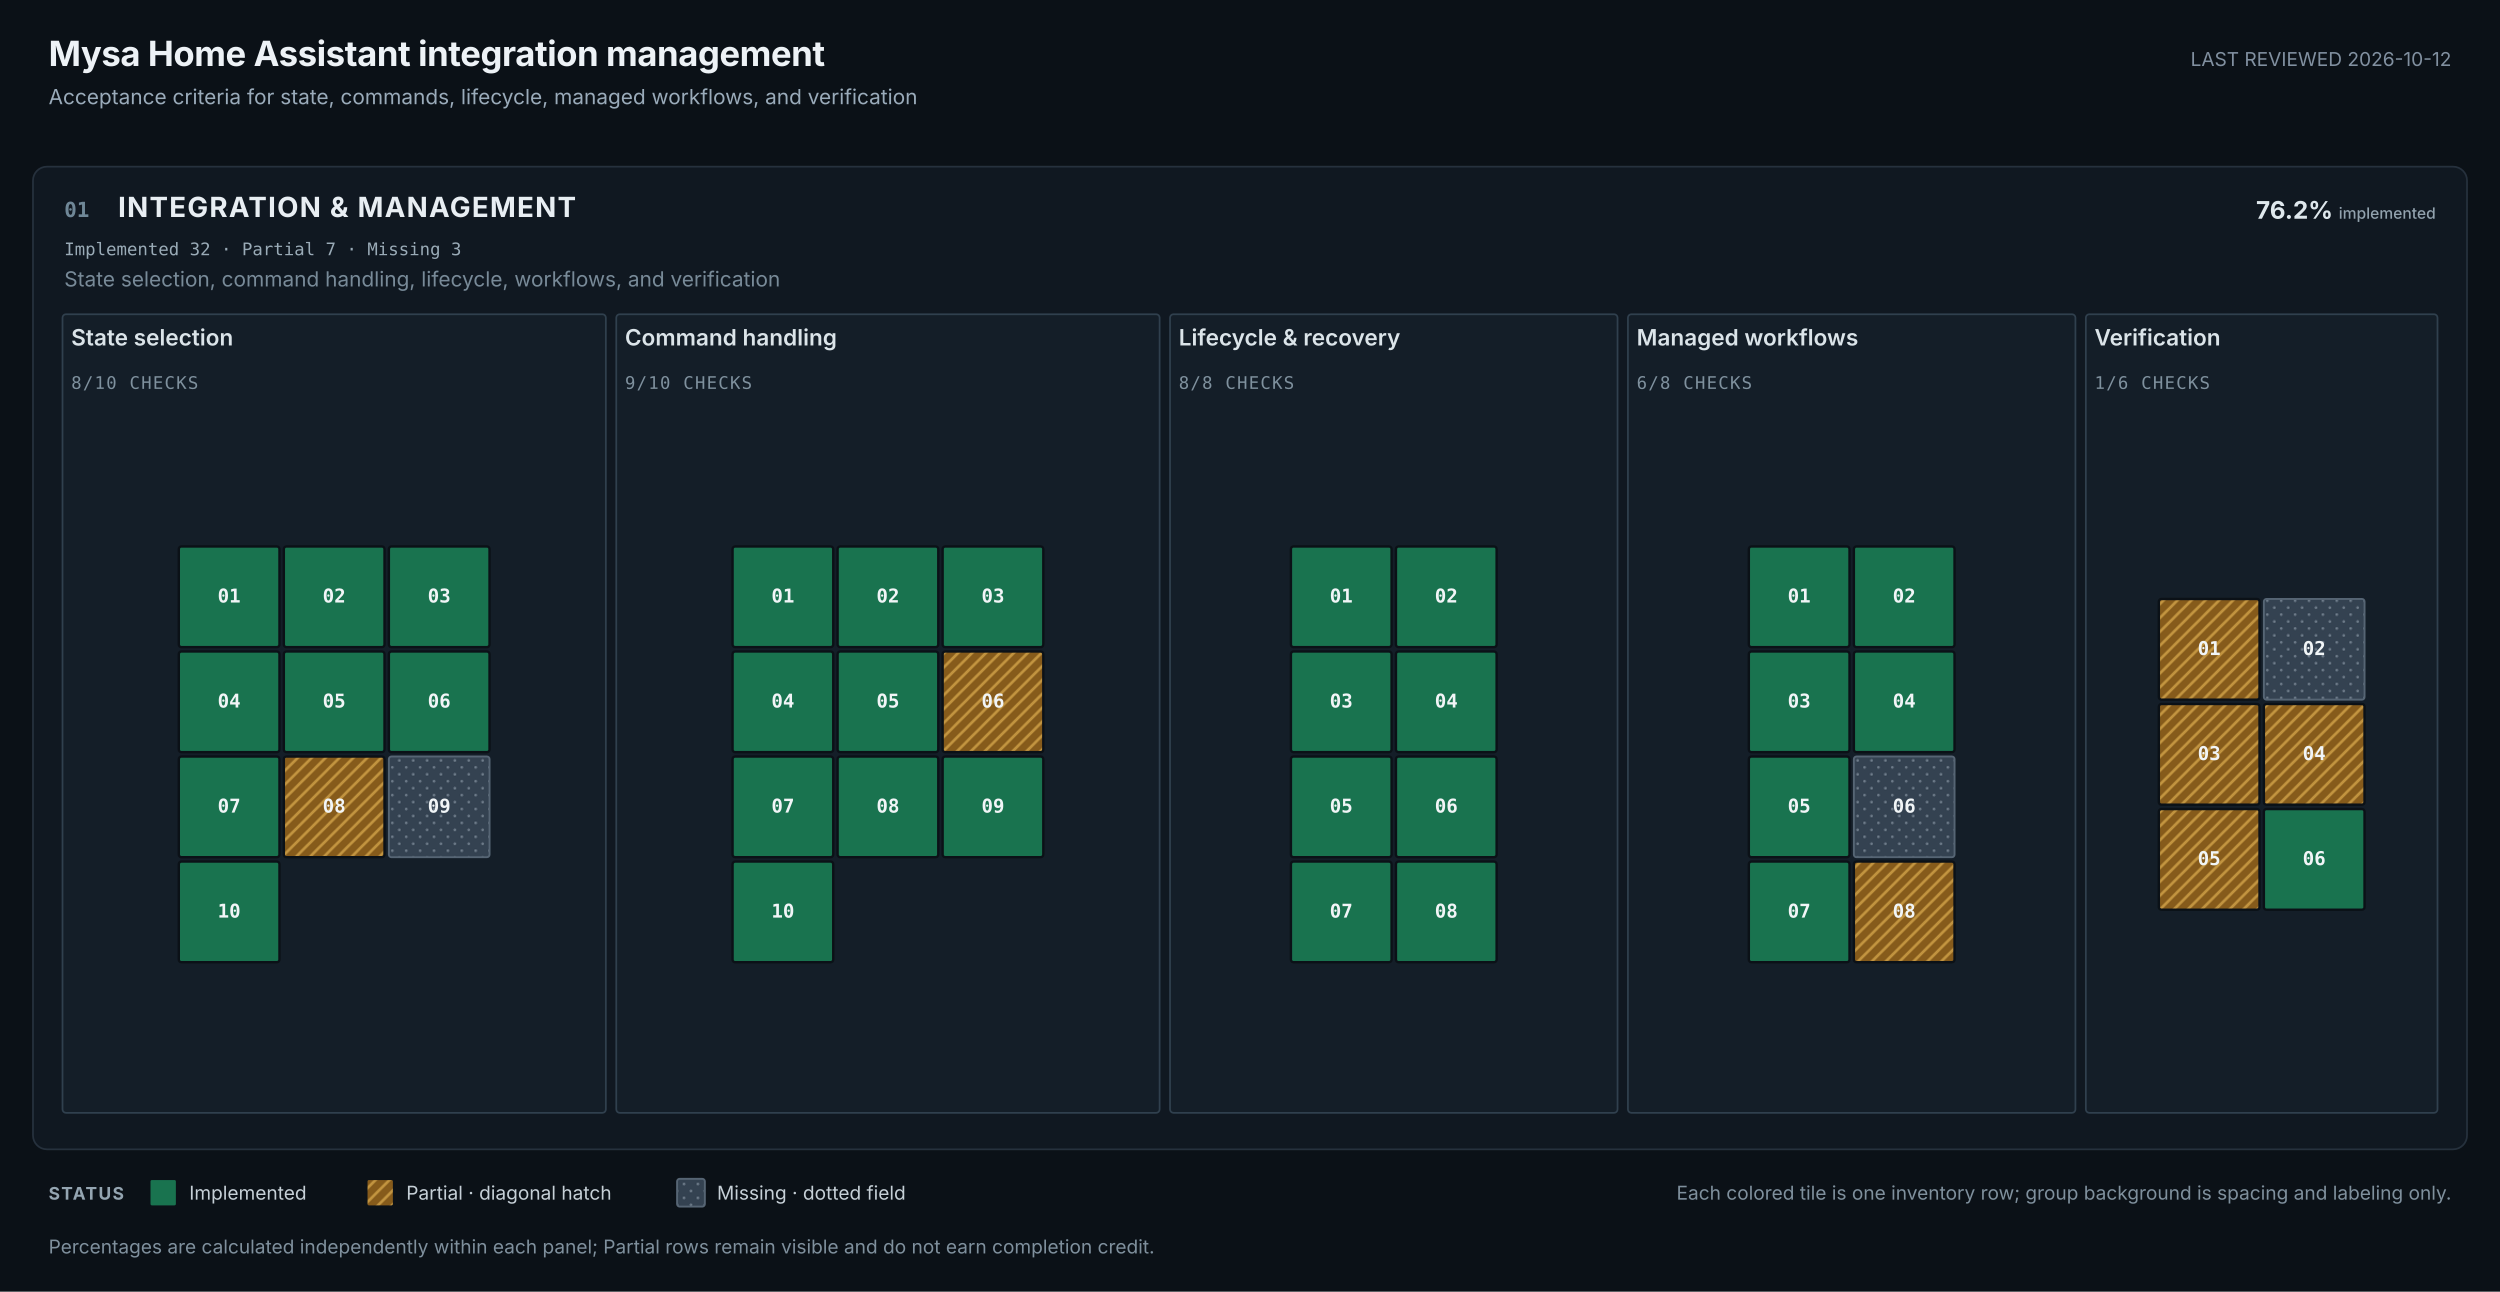
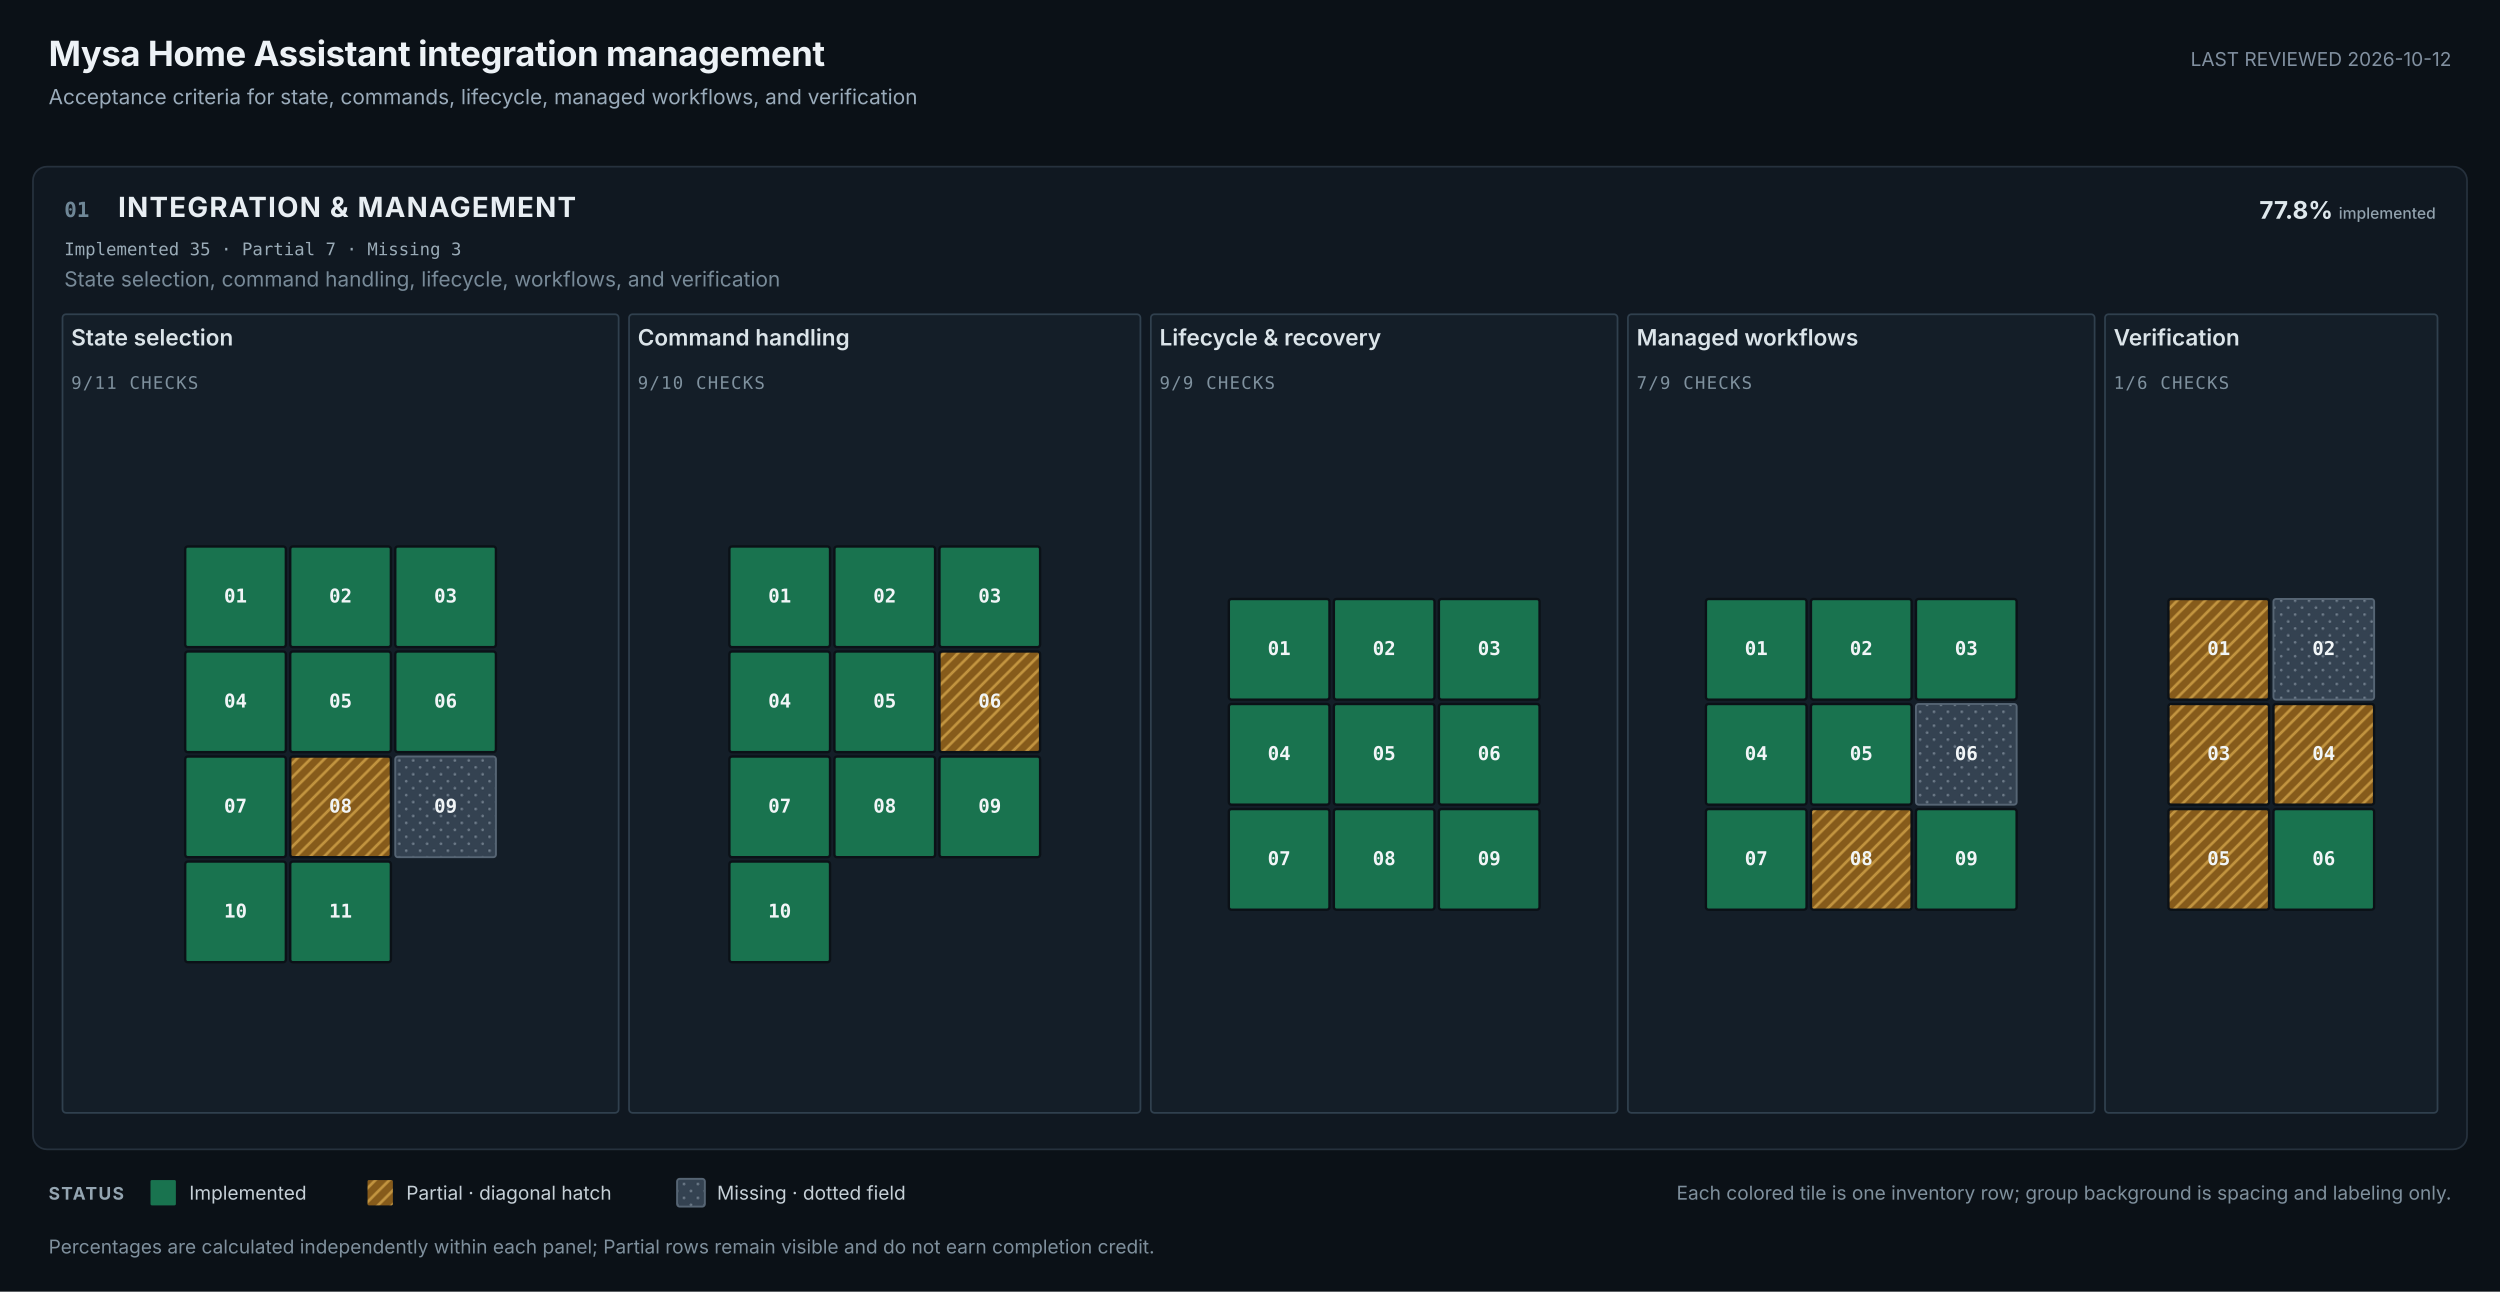
<svg xmlns="http://www.w3.org/2000/svg" width="1440" height="744" viewBox="0 0 1440 744" role="img" aria-labelledby="coverage-title coverage-description">
  <style>
    text { font-family: system-ui, -apple-system, BlinkMacSystemFont, "Segoe UI", sans-serif; }
    .canvas { fill: #0b1117; }
    .page-title { fill: #edf2f6; font-size: 20px; font-weight: 650; letter-spacing: -.25px; }
    .page-subtitle { fill: #9aabba; font-size: 12px; }
    .reviewed { fill: #8190a0; font-size: 11px; }
    .panel-frame { fill: #101821; stroke: #26313d; stroke-width: 1; }
    .panel-index { fill: #6f8797; font-family: ui-monospace, SFMono-Regular, Menlo, monospace; font-size: 12px; font-weight: 700; }
    .panel-title { fill: #e8eef3; font-size: 16px; font-weight: 700; letter-spacing: .7px; }
    .panel-percent { fill: #dfe8ed; font-size: 14px; font-weight: 650; }
    .percent-caption { fill: #92a2ae; font-size: 9px; font-weight: 500; }
    .panel-counts { fill: #9aabb7; font-family: ui-monospace, SFMono-Regular, Menlo, monospace; font-size: 10px; }
    .panel-subtitle { fill: #788a98; font-size: 12px; }
    .group-backdrop { fill: #141e28; stroke: #30404e; stroke-width: 1; }
    .group-name { fill: #dbe4e9; font-weight: 620; }
    .group-count { fill: #7f919e; font-family: ui-monospace, SFMono-Regular, Menlo, monospace; font-size: 10px; letter-spacing: .7px; }
    .tile { stroke: #0b1117; stroke-width: 1.4; }
    .swatch { stroke: #0b1117; stroke-width: 1.4; }
    .status-implemented { fill: #19734f; }
    .status-partial { fill: url(#partial-pattern); }
    .status-missing { fill: url(#missing-pattern); stroke: #566574; stroke-width: 1.1; }
    .tile-id { fill: #f1f5f7; font-family: ui-monospace, SFMono-Regular, Menlo, monospace; font-size: 11px; font-weight: 650; pointer-events: none; }
    .legend-title { fill: #94a5b1; font-size: 10px; font-weight: 650; letter-spacing: .8px; }
    .legend-label { fill: #c6d0d7; font-size: 11px; }
    .legend-note { fill: #7f909d; font-size: 11px; }
  </style>
  <defs>
    <pattern id="partial-pattern" width="8" height="8" patternUnits="userSpaceOnUse">
      <rect width="8" height="8" fill="#865b1b" />
      <path d="M-2 2L2-2 M0 8L8 0 M6 10L10 6" fill="none" stroke="#f1bf5c" stroke-width="1.6" opacity=".55" />
    </pattern>
    <pattern id="missing-pattern" width="8" height="8" patternUnits="userSpaceOnUse">
      <rect width="8" height="8" fill="#344251" />
      <circle cx="2" cy="2" r=".8" fill="#a5b2be" opacity=".48" />
      <circle cx="6" cy="6" r=".8" fill="#a5b2be" opacity=".48" />
    </pattern>
  </defs>
  <rect class="canvas" width="100%" height="100%" />
  <text class="page-title" x="28" y="38">Mysa Home Assistant integration management</text>
  <text class="page-subtitle" x="28" y="60">Acceptance criteria for state, commands, lifecycle, managed workflows, and verification</text>
  <text class="reviewed" x="1412" y="38" text-anchor="end">LAST REVIEWED  2026-10-12</text>
  <g class="panel" role="group" aria-label="Integration &amp; management">
    <rect class="panel-frame" x="19.0" y="96" width="1402.0" height="566" rx="8" />
    <text class="panel-index" x="37.0" y="125">01</text>
    <text class="panel-title" x="68.0" y="125">INTEGRATION &amp; MANAGEMENT</text>
-     <text class="panel-percent" x="1403.0" y="126" text-anchor="end">76.2% <tspan class="percent-caption">implemented</tspan>
+     <text class="panel-percent" x="1403.0" y="126" text-anchor="end">77.8% <tspan class="percent-caption">implemented</tspan>
    </text>
-     <text class="panel-counts" x="37.0" y="147">Implemented 32  ·  Partial 7  ·  Missing 3</text>
+     <text class="panel-counts" x="37.0" y="147">Implemented 35  ·  Partial 7  ·  Missing 3</text>
    <text class="panel-subtitle" x="37.0" y="165">State selection, command handling, lifecycle, workflows, and verification</text>
-     <g class="feature-group" role="group" aria-label="State selection, 8 of 10 checks implemented">
-       <rect class="group-backdrop" x="36.00" y="181.00" width="312.97" height="460.00" rx="2" />
+     <g class="feature-group" role="group" aria-label="State selection, 9 of 11 checks implemented">
+       <rect class="group-backdrop" x="36.00" y="181.00" width="320.33" height="460.00" rx="2" />
      <defs>
        <clipPath id="category-mgt-state">
-           <rect x="39.00" y="181.00" width="300.97" height="48.00" />
+           <rect x="39.00" y="181.00" width="308.33" height="48.00" />
        </clipPath>
      </defs>
      <text class="group-name" clip-path="url(#category-mgt-state)" x="41.00" y="199.00" font-size="13.0">
        <tspan x="41.00" dy="0.00">State selection</tspan>
      </text>
-       <text class="group-count" x="41.00" y="224.00" font-size="10.0">8/10 CHECKS</text>
-       <rect class="tile status-implemented" data-feature-id="MGT-STATE-01" x="102.98" y="314.75" width="58.00" height="58.00" rx="1.5" />
-       <text class="tile-id" x="131.98" y="347.05" text-anchor="middle">01</text>
-       <rect class="tile status-implemented" data-feature-id="MGT-STATE-02" x="163.48" y="314.75" width="58.00" height="58.00" rx="1.5" />
-       <text class="tile-id" x="192.48" y="347.05" text-anchor="middle">02</text>
-       <rect class="tile status-implemented" data-feature-id="MGT-STATE-03" x="223.98" y="314.75" width="58.00" height="58.00" rx="1.5" />
-       <text class="tile-id" x="252.98" y="347.05" text-anchor="middle">03</text>
-       <rect class="tile status-implemented" data-feature-id="MGT-STATE-04" x="102.98" y="375.25" width="58.00" height="58.00" rx="1.5" />
-       <text class="tile-id" x="131.98" y="407.55" text-anchor="middle">04</text>
-       <rect class="tile status-implemented" data-feature-id="MGT-STATE-05" x="163.48" y="375.25" width="58.00" height="58.00" rx="1.5" />
-       <text class="tile-id" x="192.48" y="407.55" text-anchor="middle">05</text>
-       <rect class="tile status-implemented" data-feature-id="MGT-STATE-06" x="223.98" y="375.25" width="58.00" height="58.00" rx="1.5" />
-       <text class="tile-id" x="252.98" y="407.55" text-anchor="middle">06</text>
-       <rect class="tile status-implemented" data-feature-id="MGT-STATE-07" x="102.98" y="435.75" width="58.00" height="58.00" rx="1.5" />
-       <text class="tile-id" x="131.98" y="468.05" text-anchor="middle">07</text>
-       <rect class="tile status-partial" data-feature-id="MGT-STATE-08" x="163.48" y="435.75" width="58.00" height="58.00" rx="1.5" />
-       <text class="tile-id" x="192.48" y="468.05" text-anchor="middle">08</text>
-       <rect class="tile status-missing" data-feature-id="MGT-STATE-09" x="223.98" y="435.75" width="58.00" height="58.00" rx="1.5" />
-       <text class="tile-id" x="252.98" y="468.05" text-anchor="middle">09</text>
-       <rect class="tile status-implemented" data-feature-id="MGT-STATE-10" x="102.98" y="496.25" width="58.00" height="58.00" rx="1.5" />
-       <text class="tile-id" x="131.98" y="528.55" text-anchor="middle">10</text>
+       <text class="group-count" x="41.00" y="224.00" font-size="10.0">9/11 CHECKS</text>
+       <rect class="tile status-implemented" data-feature-id="MGT-STATE-01" x="106.66" y="314.75" width="58.00" height="58.00" rx="1.5" />
+       <text class="tile-id" x="135.66" y="347.05" text-anchor="middle">01</text>
+       <rect class="tile status-implemented" data-feature-id="MGT-STATE-02" x="167.16" y="314.75" width="58.00" height="58.00" rx="1.5" />
+       <text class="tile-id" x="196.16" y="347.05" text-anchor="middle">02</text>
+       <rect class="tile status-implemented" data-feature-id="MGT-STATE-03" x="227.66" y="314.75" width="58.00" height="58.00" rx="1.5" />
+       <text class="tile-id" x="256.66" y="347.05" text-anchor="middle">03</text>
+       <rect class="tile status-implemented" data-feature-id="MGT-STATE-04" x="106.66" y="375.25" width="58.00" height="58.00" rx="1.5" />
+       <text class="tile-id" x="135.66" y="407.55" text-anchor="middle">04</text>
+       <rect class="tile status-implemented" data-feature-id="MGT-STATE-05" x="167.16" y="375.25" width="58.00" height="58.00" rx="1.5" />
+       <text class="tile-id" x="196.16" y="407.55" text-anchor="middle">05</text>
+       <rect class="tile status-implemented" data-feature-id="MGT-STATE-06" x="227.66" y="375.25" width="58.00" height="58.00" rx="1.5" />
+       <text class="tile-id" x="256.66" y="407.55" text-anchor="middle">06</text>
+       <rect class="tile status-implemented" data-feature-id="MGT-STATE-07" x="106.66" y="435.75" width="58.00" height="58.00" rx="1.5" />
+       <text class="tile-id" x="135.66" y="468.05" text-anchor="middle">07</text>
+       <rect class="tile status-partial" data-feature-id="MGT-STATE-08" x="167.16" y="435.75" width="58.00" height="58.00" rx="1.5" />
+       <text class="tile-id" x="196.16" y="468.05" text-anchor="middle">08</text>
+       <rect class="tile status-missing" data-feature-id="MGT-STATE-09" x="227.66" y="435.75" width="58.00" height="58.00" rx="1.5" />
+       <text class="tile-id" x="256.66" y="468.05" text-anchor="middle">09</text>
+       <rect class="tile status-implemented" data-feature-id="MGT-STATE-10" x="106.66" y="496.25" width="58.00" height="58.00" rx="1.5" />
+       <text class="tile-id" x="135.66" y="528.55" text-anchor="middle">10</text>
+       <rect class="tile status-implemented" data-feature-id="MGT-STATE-11" x="167.16" y="496.25" width="58.00" height="58.00" rx="1.5" />
+       <text class="tile-id" x="196.16" y="528.55" text-anchor="middle">11</text>
    </g>
    <g class="feature-group" role="group" aria-label="Command handling, 9 of 10 checks implemented">
-       <rect class="group-backdrop" x="354.97" y="181.00" width="312.97" height="460.00" rx="2" />
+       <rect class="group-backdrop" x="362.33" y="181.00" width="294.56" height="460.00" rx="2" />
      <defs>
        <clipPath id="category-mgt-command">
-           <rect x="357.97" y="181.00" width="300.97" height="48.00" />
-         </clipPath>
-       </defs>
-       <text class="group-name" clip-path="url(#category-mgt-command)" x="359.97" y="199.00" font-size="13.0">
-         <tspan x="359.97" dy="0.00">Command handling</tspan>
-       </text>
-       <text class="group-count" x="359.97" y="224.00" font-size="10.0">9/10 CHECKS</text>
-       <rect class="tile status-implemented" data-feature-id="MGT-COMMAND-01" x="421.95" y="314.75" width="58.00" height="58.00" rx="1.5" />
-       <text class="tile-id" x="450.95" y="347.05" text-anchor="middle">01</text>
-       <rect class="tile status-implemented" data-feature-id="MGT-COMMAND-02" x="482.45" y="314.75" width="58.00" height="58.00" rx="1.5" />
-       <text class="tile-id" x="511.45" y="347.05" text-anchor="middle">02</text>
-       <rect class="tile status-implemented" data-feature-id="MGT-COMMAND-03" x="542.95" y="314.75" width="58.00" height="58.00" rx="1.5" />
-       <text class="tile-id" x="571.95" y="347.05" text-anchor="middle">03</text>
-       <rect class="tile status-implemented" data-feature-id="MGT-COMMAND-04" x="421.95" y="375.25" width="58.00" height="58.00" rx="1.5" />
-       <text class="tile-id" x="450.95" y="407.55" text-anchor="middle">04</text>
-       <rect class="tile status-implemented" data-feature-id="MGT-COMMAND-05" x="482.45" y="375.25" width="58.00" height="58.00" rx="1.5" />
-       <text class="tile-id" x="511.45" y="407.55" text-anchor="middle">05</text>
-       <rect class="tile status-partial" data-feature-id="MGT-COMMAND-06" x="542.95" y="375.25" width="58.00" height="58.00" rx="1.5" />
-       <text class="tile-id" x="571.95" y="407.55" text-anchor="middle">06</text>
-       <rect class="tile status-implemented" data-feature-id="MGT-COMMAND-07" x="421.95" y="435.75" width="58.00" height="58.00" rx="1.5" />
-       <text class="tile-id" x="450.95" y="468.05" text-anchor="middle">07</text>
-       <rect class="tile status-implemented" data-feature-id="MGT-COMMAND-08" x="482.45" y="435.75" width="58.00" height="58.00" rx="1.5" />
-       <text class="tile-id" x="511.45" y="468.05" text-anchor="middle">08</text>
-       <rect class="tile status-implemented" data-feature-id="MGT-COMMAND-09" x="542.95" y="435.75" width="58.00" height="58.00" rx="1.5" />
-       <text class="tile-id" x="571.95" y="468.05" text-anchor="middle">09</text>
-       <rect class="tile status-implemented" data-feature-id="MGT-COMMAND-10" x="421.95" y="496.25" width="58.00" height="58.00" rx="1.5" />
-       <text class="tile-id" x="450.95" y="528.55" text-anchor="middle">10</text>
-     </g>
-     <g class="feature-group" role="group" aria-label="Lifecycle &amp; recovery, 8 of 8 checks implemented">
-       <rect class="group-backdrop" x="673.94" y="181.00" width="257.76" height="460.00" rx="2" />
+           <rect x="365.33" y="181.00" width="282.56" height="48.00" />
+         </clipPath>
+       </defs>
+       <text class="group-name" clip-path="url(#category-mgt-command)" x="367.33" y="199.00" font-size="13.0">
+         <tspan x="367.33" dy="0.00">Command handling</tspan>
+       </text>
+       <text class="group-count" x="367.33" y="224.00" font-size="10.0">9/10 CHECKS</text>
+       <rect class="tile status-implemented" data-feature-id="MGT-COMMAND-01" x="420.11" y="314.75" width="58.00" height="58.00" rx="1.5" />
+       <text class="tile-id" x="449.11" y="347.05" text-anchor="middle">01</text>
+       <rect class="tile status-implemented" data-feature-id="MGT-COMMAND-02" x="480.61" y="314.75" width="58.00" height="58.00" rx="1.5" />
+       <text class="tile-id" x="509.61" y="347.05" text-anchor="middle">02</text>
+       <rect class="tile status-implemented" data-feature-id="MGT-COMMAND-03" x="541.11" y="314.75" width="58.00" height="58.00" rx="1.5" />
+       <text class="tile-id" x="570.11" y="347.05" text-anchor="middle">03</text>
+       <rect class="tile status-implemented" data-feature-id="MGT-COMMAND-04" x="420.11" y="375.25" width="58.00" height="58.00" rx="1.5" />
+       <text class="tile-id" x="449.11" y="407.55" text-anchor="middle">04</text>
+       <rect class="tile status-implemented" data-feature-id="MGT-COMMAND-05" x="480.61" y="375.25" width="58.00" height="58.00" rx="1.5" />
+       <text class="tile-id" x="509.61" y="407.55" text-anchor="middle">05</text>
+       <rect class="tile status-partial" data-feature-id="MGT-COMMAND-06" x="541.11" y="375.25" width="58.00" height="58.00" rx="1.5" />
+       <text class="tile-id" x="570.11" y="407.55" text-anchor="middle">06</text>
+       <rect class="tile status-implemented" data-feature-id="MGT-COMMAND-07" x="420.11" y="435.75" width="58.00" height="58.00" rx="1.5" />
+       <text class="tile-id" x="449.11" y="468.05" text-anchor="middle">07</text>
+       <rect class="tile status-implemented" data-feature-id="MGT-COMMAND-08" x="480.61" y="435.75" width="58.00" height="58.00" rx="1.5" />
+       <text class="tile-id" x="509.61" y="468.05" text-anchor="middle">08</text>
+       <rect class="tile status-implemented" data-feature-id="MGT-COMMAND-09" x="541.11" y="435.75" width="58.00" height="58.00" rx="1.5" />
+       <text class="tile-id" x="570.11" y="468.05" text-anchor="middle">09</text>
+       <rect class="tile status-implemented" data-feature-id="MGT-COMMAND-10" x="420.11" y="496.25" width="58.00" height="58.00" rx="1.5" />
+       <text class="tile-id" x="449.11" y="528.55" text-anchor="middle">10</text>
+     </g>
+     <g class="feature-group" role="group" aria-label="Lifecycle &amp; recovery, 9 of 9 checks implemented">
+       <rect class="group-backdrop" x="662.89" y="181.00" width="268.80" height="460.00" rx="2" />
      <defs>
        <clipPath id="category-mgt-lifecycle">
-           <rect x="676.94" y="181.00" width="245.76" height="48.00" />
-         </clipPath>
-       </defs>
-       <text class="group-name" clip-path="url(#category-mgt-lifecycle)" x="678.94" y="199.00" font-size="13.0">
-         <tspan x="678.94" dy="0.00">Lifecycle &amp; recovery</tspan>
-       </text>
-       <text class="group-count" x="678.94" y="224.00" font-size="10.0">8/8 CHECKS</text>
-       <rect class="tile status-implemented" data-feature-id="MGT-LIFECYCLE-01" x="743.56" y="314.75" width="58.00" height="58.00" rx="1.5" />
-       <text class="tile-id" x="772.56" y="347.05" text-anchor="middle">01</text>
-       <rect class="tile status-implemented" data-feature-id="MGT-LIFECYCLE-02" x="804.06" y="314.75" width="58.00" height="58.00" rx="1.5" />
-       <text class="tile-id" x="833.06" y="347.05" text-anchor="middle">02</text>
-       <rect class="tile status-implemented" data-feature-id="MGT-LIFECYCLE-03" x="743.56" y="375.25" width="58.00" height="58.00" rx="1.5" />
-       <text class="tile-id" x="772.56" y="407.55" text-anchor="middle">03</text>
-       <rect class="tile status-implemented" data-feature-id="MGT-LIFECYCLE-04" x="804.06" y="375.25" width="58.00" height="58.00" rx="1.5" />
-       <text class="tile-id" x="833.06" y="407.55" text-anchor="middle">04</text>
-       <rect class="tile status-implemented" data-feature-id="MGT-LIFECYCLE-05" x="743.56" y="435.75" width="58.00" height="58.00" rx="1.5" />
-       <text class="tile-id" x="772.56" y="468.05" text-anchor="middle">05</text>
-       <rect class="tile status-implemented" data-feature-id="MGT-LIFECYCLE-06" x="804.06" y="435.75" width="58.00" height="58.00" rx="1.5" />
-       <text class="tile-id" x="833.06" y="468.05" text-anchor="middle">06</text>
-       <rect class="tile status-implemented" data-feature-id="MGT-LIFECYCLE-07" x="743.56" y="496.25" width="58.00" height="58.00" rx="1.5" />
-       <text class="tile-id" x="772.56" y="528.55" text-anchor="middle">07</text>
-       <rect class="tile status-implemented" data-feature-id="MGT-LIFECYCLE-08" x="804.06" y="496.25" width="58.00" height="58.00" rx="1.5" />
-       <text class="tile-id" x="833.06" y="528.55" text-anchor="middle">08</text>
-     </g>
-     <g class="feature-group" role="group" aria-label="Managed workflows, 6 of 8 checks implemented">
-       <rect class="group-backdrop" x="937.69" y="181.00" width="257.76" height="460.00" rx="2" />
+           <rect x="665.89" y="181.00" width="256.80" height="48.00" />
+         </clipPath>
+       </defs>
+       <text class="group-name" clip-path="url(#category-mgt-lifecycle)" x="667.89" y="199.00" font-size="13.0">
+         <tspan x="667.89" dy="0.00">Lifecycle &amp; recovery</tspan>
+       </text>
+       <text class="group-count" x="667.89" y="224.00" font-size="10.0">9/9 CHECKS</text>
+       <rect class="tile status-implemented" data-feature-id="MGT-LIFECYCLE-01" x="707.79" y="345.00" width="58.00" height="58.00" rx="1.5" />
+       <text class="tile-id" x="736.79" y="377.30" text-anchor="middle">01</text>
+       <rect class="tile status-implemented" data-feature-id="MGT-LIFECYCLE-02" x="768.29" y="345.00" width="58.00" height="58.00" rx="1.5" />
+       <text class="tile-id" x="797.29" y="377.30" text-anchor="middle">02</text>
+       <rect class="tile status-implemented" data-feature-id="MGT-LIFECYCLE-03" x="828.79" y="345.00" width="58.00" height="58.00" rx="1.5" />
+       <text class="tile-id" x="857.79" y="377.30" text-anchor="middle">03</text>
+       <rect class="tile status-implemented" data-feature-id="MGT-LIFECYCLE-04" x="707.79" y="405.50" width="58.00" height="58.00" rx="1.5" />
+       <text class="tile-id" x="736.79" y="437.80" text-anchor="middle">04</text>
+       <rect class="tile status-implemented" data-feature-id="MGT-LIFECYCLE-05" x="768.29" y="405.50" width="58.00" height="58.00" rx="1.5" />
+       <text class="tile-id" x="797.29" y="437.80" text-anchor="middle">05</text>
+       <rect class="tile status-implemented" data-feature-id="MGT-LIFECYCLE-06" x="828.79" y="405.50" width="58.00" height="58.00" rx="1.5" />
+       <text class="tile-id" x="857.79" y="437.80" text-anchor="middle">06</text>
+       <rect class="tile status-implemented" data-feature-id="MGT-LIFECYCLE-07" x="707.79" y="466.00" width="58.00" height="58.00" rx="1.5" />
+       <text class="tile-id" x="736.79" y="498.30" text-anchor="middle">07</text>
+       <rect class="tile status-implemented" data-feature-id="MGT-LIFECYCLE-08" x="768.29" y="466.00" width="58.00" height="58.00" rx="1.5" />
+       <text class="tile-id" x="797.29" y="498.30" text-anchor="middle">08</text>
+       <rect class="tile status-implemented" data-feature-id="MGT-LIFECYCLE-09" x="828.79" y="466.00" width="58.00" height="58.00" rx="1.5" />
+       <text class="tile-id" x="857.79" y="498.30" text-anchor="middle">09</text>
+     </g>
+     <g class="feature-group" role="group" aria-label="Managed workflows, 7 of 9 checks implemented">
+       <rect class="group-backdrop" x="937.69" y="181.00" width="268.80" height="460.00" rx="2" />
      <defs>
        <clipPath id="category-mgt-workflow">
-           <rect x="940.69" y="181.00" width="245.76" height="48.00" />
+           <rect x="940.69" y="181.00" width="256.80" height="48.00" />
        </clipPath>
      </defs>
      <text class="group-name" clip-path="url(#category-mgt-workflow)" x="942.69" y="199.00" font-size="13.0">
        <tspan x="942.69" dy="0.00">Managed workflows</tspan>
      </text>
-       <text class="group-count" x="942.69" y="224.00" font-size="10.0">6/8 CHECKS</text>
-       <rect class="tile status-implemented" data-feature-id="MGT-WORKFLOW-01" x="1007.32" y="314.75" width="58.00" height="58.00" rx="1.5" />
-       <text class="tile-id" x="1036.32" y="347.05" text-anchor="middle">01</text>
-       <rect class="tile status-implemented" data-feature-id="MGT-WORKFLOW-02" x="1067.82" y="314.75" width="58.00" height="58.00" rx="1.5" />
-       <text class="tile-id" x="1096.82" y="347.05" text-anchor="middle">02</text>
-       <rect class="tile status-implemented" data-feature-id="MGT-WORKFLOW-03" x="1007.32" y="375.25" width="58.00" height="58.00" rx="1.5" />
-       <text class="tile-id" x="1036.32" y="407.55" text-anchor="middle">03</text>
-       <rect class="tile status-implemented" data-feature-id="MGT-WORKFLOW-04" x="1067.82" y="375.25" width="58.00" height="58.00" rx="1.5" />
-       <text class="tile-id" x="1096.82" y="407.55" text-anchor="middle">04</text>
-       <rect class="tile status-implemented" data-feature-id="MGT-WORKFLOW-05" x="1007.32" y="435.75" width="58.00" height="58.00" rx="1.5" />
-       <text class="tile-id" x="1036.32" y="468.05" text-anchor="middle">05</text>
-       <rect class="tile status-missing" data-feature-id="MGT-WORKFLOW-06" x="1067.82" y="435.75" width="58.00" height="58.00" rx="1.5" />
-       <text class="tile-id" x="1096.82" y="468.05" text-anchor="middle">06</text>
-       <rect class="tile status-implemented" data-feature-id="MGT-WORKFLOW-07" x="1007.32" y="496.25" width="58.00" height="58.00" rx="1.5" />
-       <text class="tile-id" x="1036.32" y="528.55" text-anchor="middle">07</text>
-       <rect class="tile status-partial" data-feature-id="MGT-WORKFLOW-08" x="1067.82" y="496.25" width="58.00" height="58.00" rx="1.5" />
-       <text class="tile-id" x="1096.82" y="528.55" text-anchor="middle">08</text>
+       <text class="group-count" x="942.69" y="224.00" font-size="10.0">7/9 CHECKS</text>
+       <rect class="tile status-implemented" data-feature-id="MGT-WORKFLOW-01" x="982.59" y="345.00" width="58.00" height="58.00" rx="1.5" />
+       <text class="tile-id" x="1011.59" y="377.30" text-anchor="middle">01</text>
+       <rect class="tile status-implemented" data-feature-id="MGT-WORKFLOW-02" x="1043.09" y="345.00" width="58.00" height="58.00" rx="1.5" />
+       <text class="tile-id" x="1072.09" y="377.30" text-anchor="middle">02</text>
+       <rect class="tile status-implemented" data-feature-id="MGT-WORKFLOW-03" x="1103.59" y="345.00" width="58.00" height="58.00" rx="1.5" />
+       <text class="tile-id" x="1132.59" y="377.30" text-anchor="middle">03</text>
+       <rect class="tile status-implemented" data-feature-id="MGT-WORKFLOW-04" x="982.59" y="405.50" width="58.00" height="58.00" rx="1.5" />
+       <text class="tile-id" x="1011.59" y="437.80" text-anchor="middle">04</text>
+       <rect class="tile status-implemented" data-feature-id="MGT-WORKFLOW-05" x="1043.09" y="405.50" width="58.00" height="58.00" rx="1.5" />
+       <text class="tile-id" x="1072.09" y="437.80" text-anchor="middle">05</text>
+       <rect class="tile status-missing" data-feature-id="MGT-WORKFLOW-06" x="1103.59" y="405.50" width="58.00" height="58.00" rx="1.5" />
+       <text class="tile-id" x="1132.59" y="437.80" text-anchor="middle">06</text>
+       <rect class="tile status-implemented" data-feature-id="MGT-WORKFLOW-07" x="982.59" y="466.00" width="58.00" height="58.00" rx="1.5" />
+       <text class="tile-id" x="1011.59" y="498.30" text-anchor="middle">07</text>
+       <rect class="tile status-partial" data-feature-id="MGT-WORKFLOW-08" x="1043.09" y="466.00" width="58.00" height="58.00" rx="1.5" />
+       <text class="tile-id" x="1072.09" y="498.30" text-anchor="middle">08</text>
+       <rect class="tile status-implemented" data-feature-id="MGT-WORKFLOW-09" x="1103.59" y="466.00" width="58.00" height="58.00" rx="1.5" />
+       <text class="tile-id" x="1132.59" y="498.30" text-anchor="middle">09</text>
    </g>
    <g class="feature-group" role="group" aria-label="Verification, 1 of 6 checks implemented">
-       <rect class="group-backdrop" x="1201.45" y="181.00" width="202.55" height="460.00" rx="2" />
+       <rect class="group-backdrop" x="1212.49" y="181.00" width="191.51" height="460.00" rx="2" />
      <defs>
        <clipPath id="category-mgt-quality">
-           <rect x="1204.45" y="181.00" width="190.55" height="48.00" />
-         </clipPath>
-       </defs>
-       <text class="group-name" clip-path="url(#category-mgt-quality)" x="1206.45" y="199.00" font-size="13.0">
-         <tspan x="1206.45" dy="0.00">Verification</tspan>
-       </text>
-       <text class="group-count" x="1206.45" y="224.00" font-size="10.0">1/6 CHECKS</text>
-       <rect class="tile status-partial" data-feature-id="MGT-QUALITY-01" x="1243.48" y="345.00" width="58.00" height="58.00" rx="1.5" />
-       <text class="tile-id" x="1272.48" y="377.30" text-anchor="middle">01</text>
-       <rect class="tile status-missing" data-feature-id="MGT-QUALITY-02" x="1303.98" y="345.00" width="58.00" height="58.00" rx="1.5" />
-       <text class="tile-id" x="1332.98" y="377.30" text-anchor="middle">02</text>
-       <rect class="tile status-partial" data-feature-id="MGT-QUALITY-03" x="1243.48" y="405.50" width="58.00" height="58.00" rx="1.5" />
-       <text class="tile-id" x="1272.48" y="437.80" text-anchor="middle">03</text>
-       <rect class="tile status-partial" data-feature-id="MGT-QUALITY-04" x="1303.98" y="405.50" width="58.00" height="58.00" rx="1.5" />
-       <text class="tile-id" x="1332.98" y="437.80" text-anchor="middle">04</text>
-       <rect class="tile status-partial" data-feature-id="MGT-QUALITY-05" x="1243.48" y="466.00" width="58.00" height="58.00" rx="1.5" />
-       <text class="tile-id" x="1272.48" y="498.30" text-anchor="middle">05</text>
-       <rect class="tile status-implemented" data-feature-id="MGT-QUALITY-06" x="1303.98" y="466.00" width="58.00" height="58.00" rx="1.5" />
-       <text class="tile-id" x="1332.98" y="498.30" text-anchor="middle">06</text>
+           <rect x="1215.49" y="181.00" width="179.51" height="48.00" />
+         </clipPath>
+       </defs>
+       <text class="group-name" clip-path="url(#category-mgt-quality)" x="1217.49" y="199.00" font-size="13.0">
+         <tspan x="1217.49" dy="0.00">Verification</tspan>
+       </text>
+       <text class="group-count" x="1217.49" y="224.00" font-size="10.0">1/6 CHECKS</text>
+       <rect class="tile status-partial" data-feature-id="MGT-QUALITY-01" x="1249.00" y="345.00" width="58.00" height="58.00" rx="1.5" />
+       <text class="tile-id" x="1278.00" y="377.30" text-anchor="middle">01</text>
+       <rect class="tile status-missing" data-feature-id="MGT-QUALITY-02" x="1309.50" y="345.00" width="58.00" height="58.00" rx="1.5" />
+       <text class="tile-id" x="1338.50" y="377.30" text-anchor="middle">02</text>
+       <rect class="tile status-partial" data-feature-id="MGT-QUALITY-03" x="1249.00" y="405.50" width="58.00" height="58.00" rx="1.5" />
+       <text class="tile-id" x="1278.00" y="437.80" text-anchor="middle">03</text>
+       <rect class="tile status-partial" data-feature-id="MGT-QUALITY-04" x="1309.50" y="405.50" width="58.00" height="58.00" rx="1.5" />
+       <text class="tile-id" x="1338.50" y="437.80" text-anchor="middle">04</text>
+       <rect class="tile status-partial" data-feature-id="MGT-QUALITY-05" x="1249.00" y="466.00" width="58.00" height="58.00" rx="1.5" />
+       <text class="tile-id" x="1278.00" y="498.30" text-anchor="middle">05</text>
+       <rect class="tile status-implemented" data-feature-id="MGT-QUALITY-06" x="1309.50" y="466.00" width="58.00" height="58.00" rx="1.5" />
+       <text class="tile-id" x="1338.50" y="498.30" text-anchor="middle">06</text>
    </g>
  </g>
  <g role="group" aria-label="Coverage status legend">
    <text class="legend-title" x="28" y="691">STATUS</text>
    <rect class="swatch status-implemented" x="86" y="679" width="16" height="16" rx="1.5" />
    <text class="legend-label" x="109" y="691">Implemented</text>
    <rect class="swatch status-partial" x="211" y="679" width="16" height="16" rx="1.5" />
    <text class="legend-label" x="234" y="691">Partial · diagonal hatch</text>
    <rect class="swatch status-missing" x="390" y="679" width="16" height="16" rx="1.5" />
    <text class="legend-label" x="413" y="691">Missing · dotted field</text>
    <text class="legend-note" x="1412" y="691" text-anchor="end">Each colored tile is one inventory row; group background is spacing and labeling only.</text>
  </g>
  <text class="legend-note" x="28" y="722">Percentages are calculated independently within each panel; Partial rows remain visible and do not earn completion credit.</text>
</svg>
